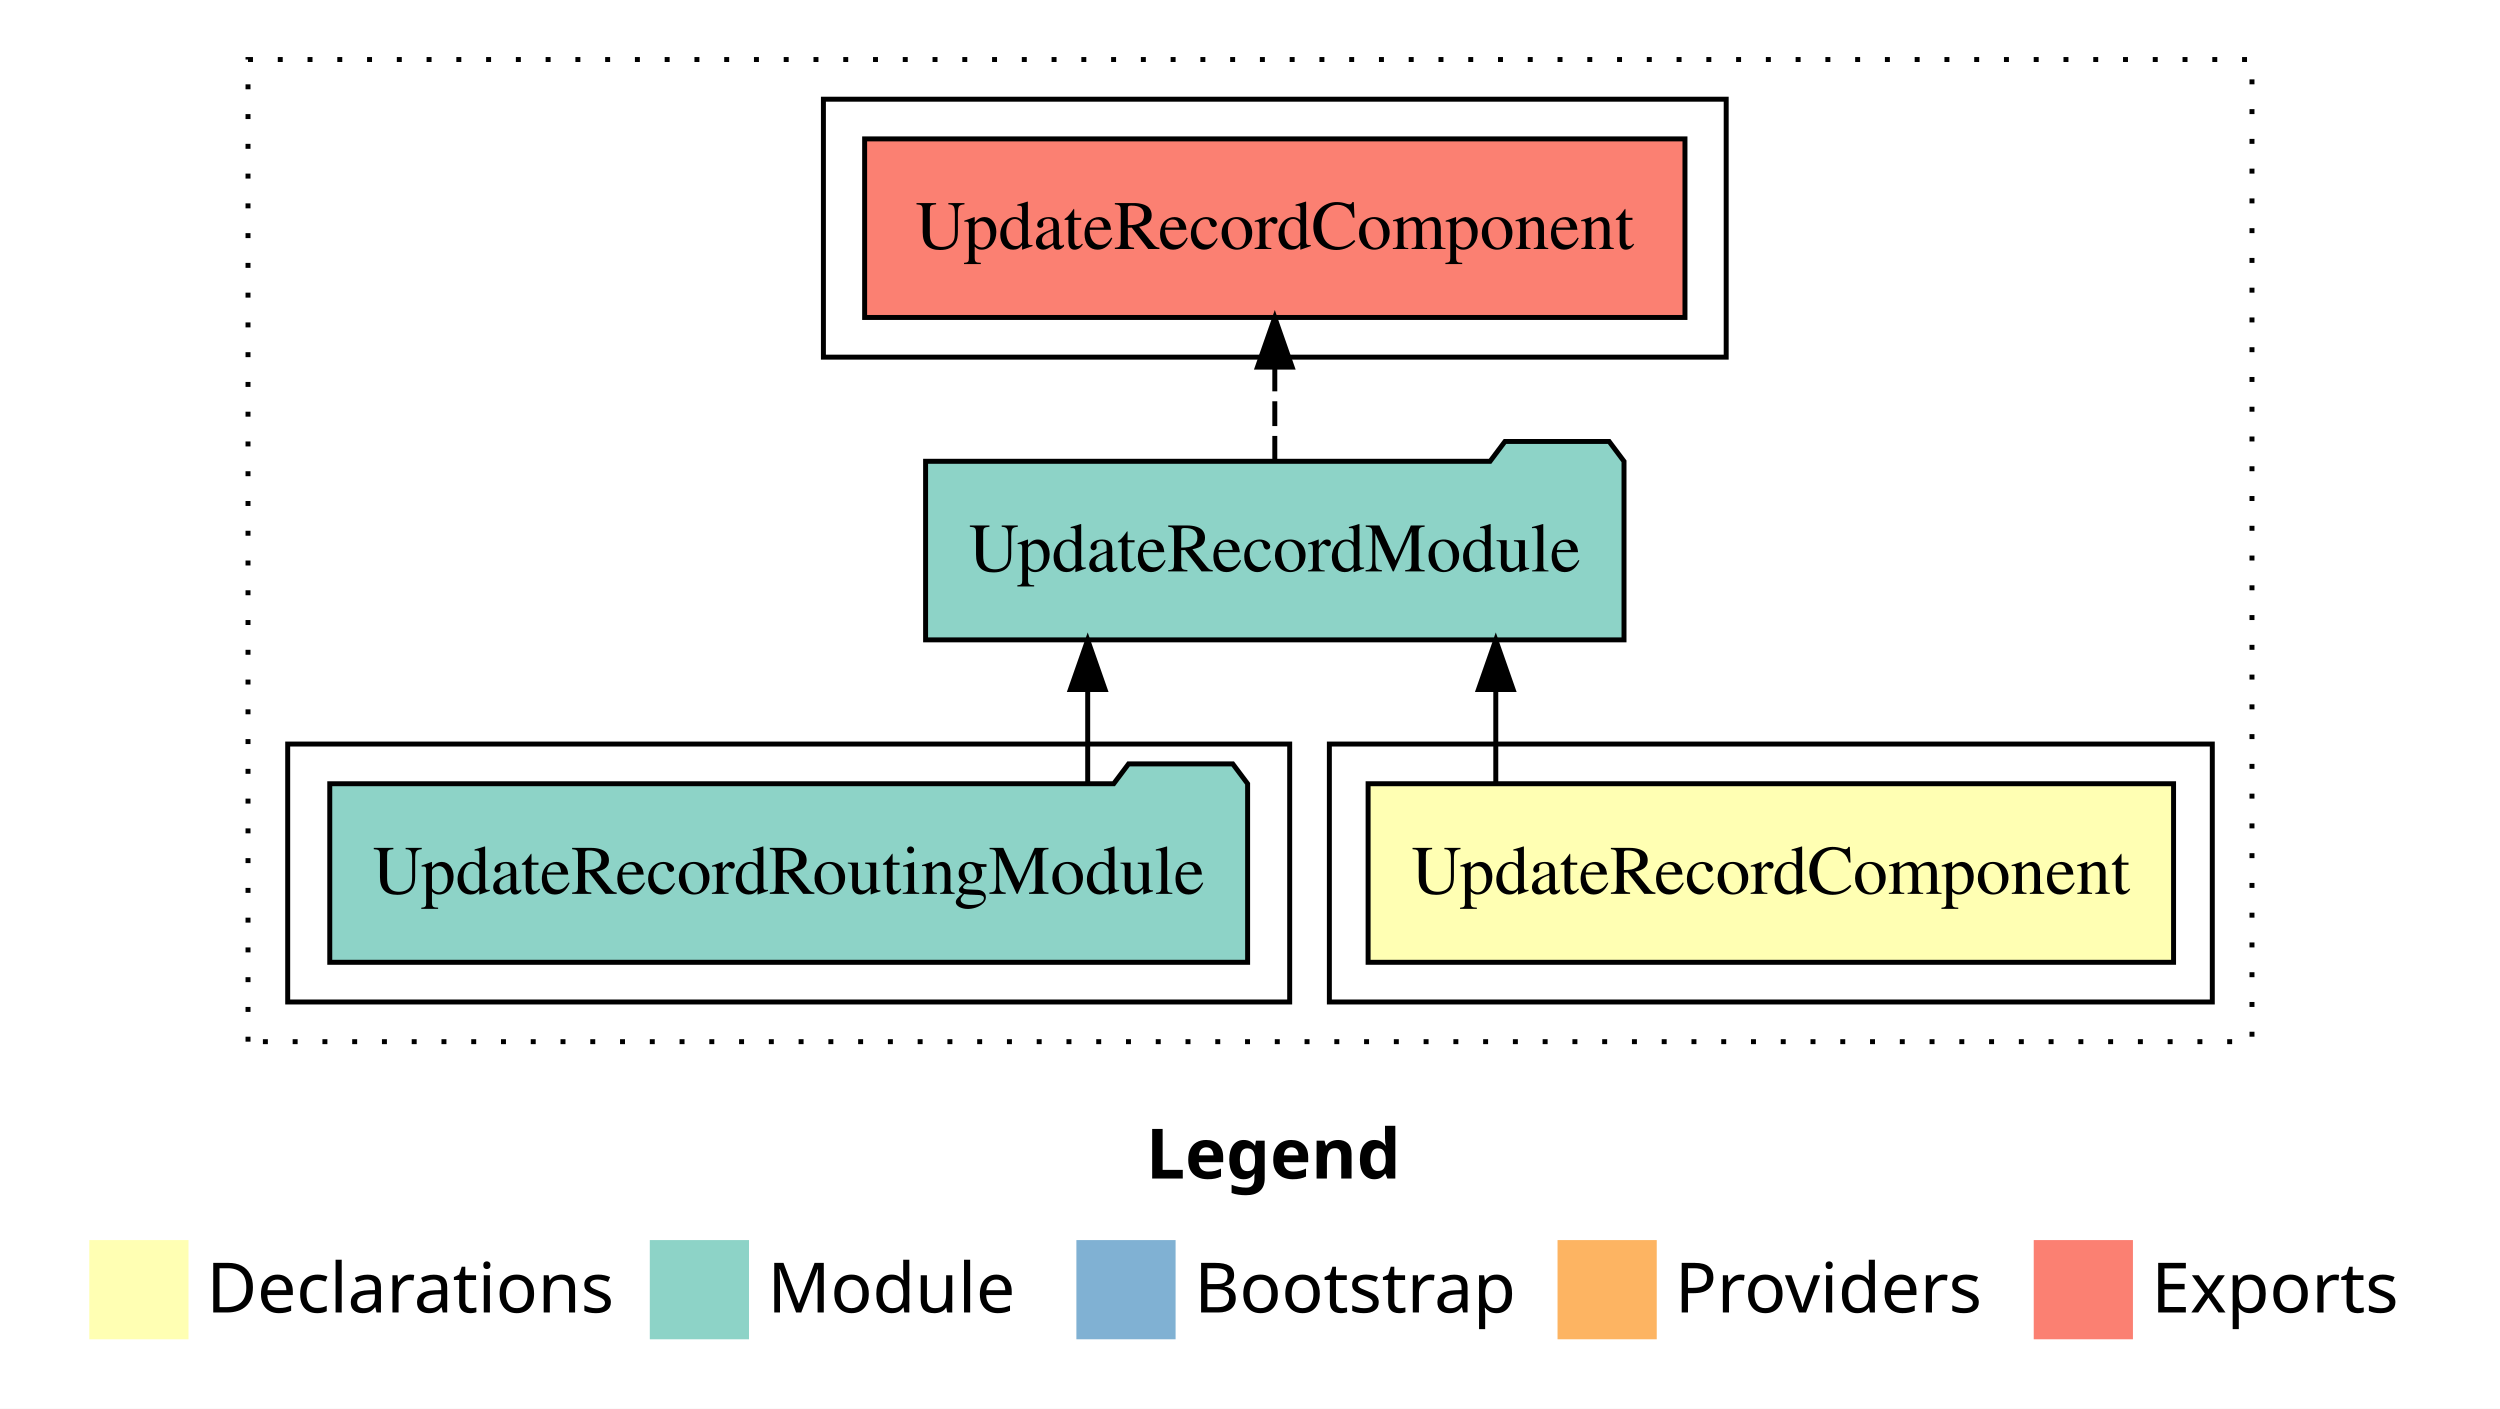
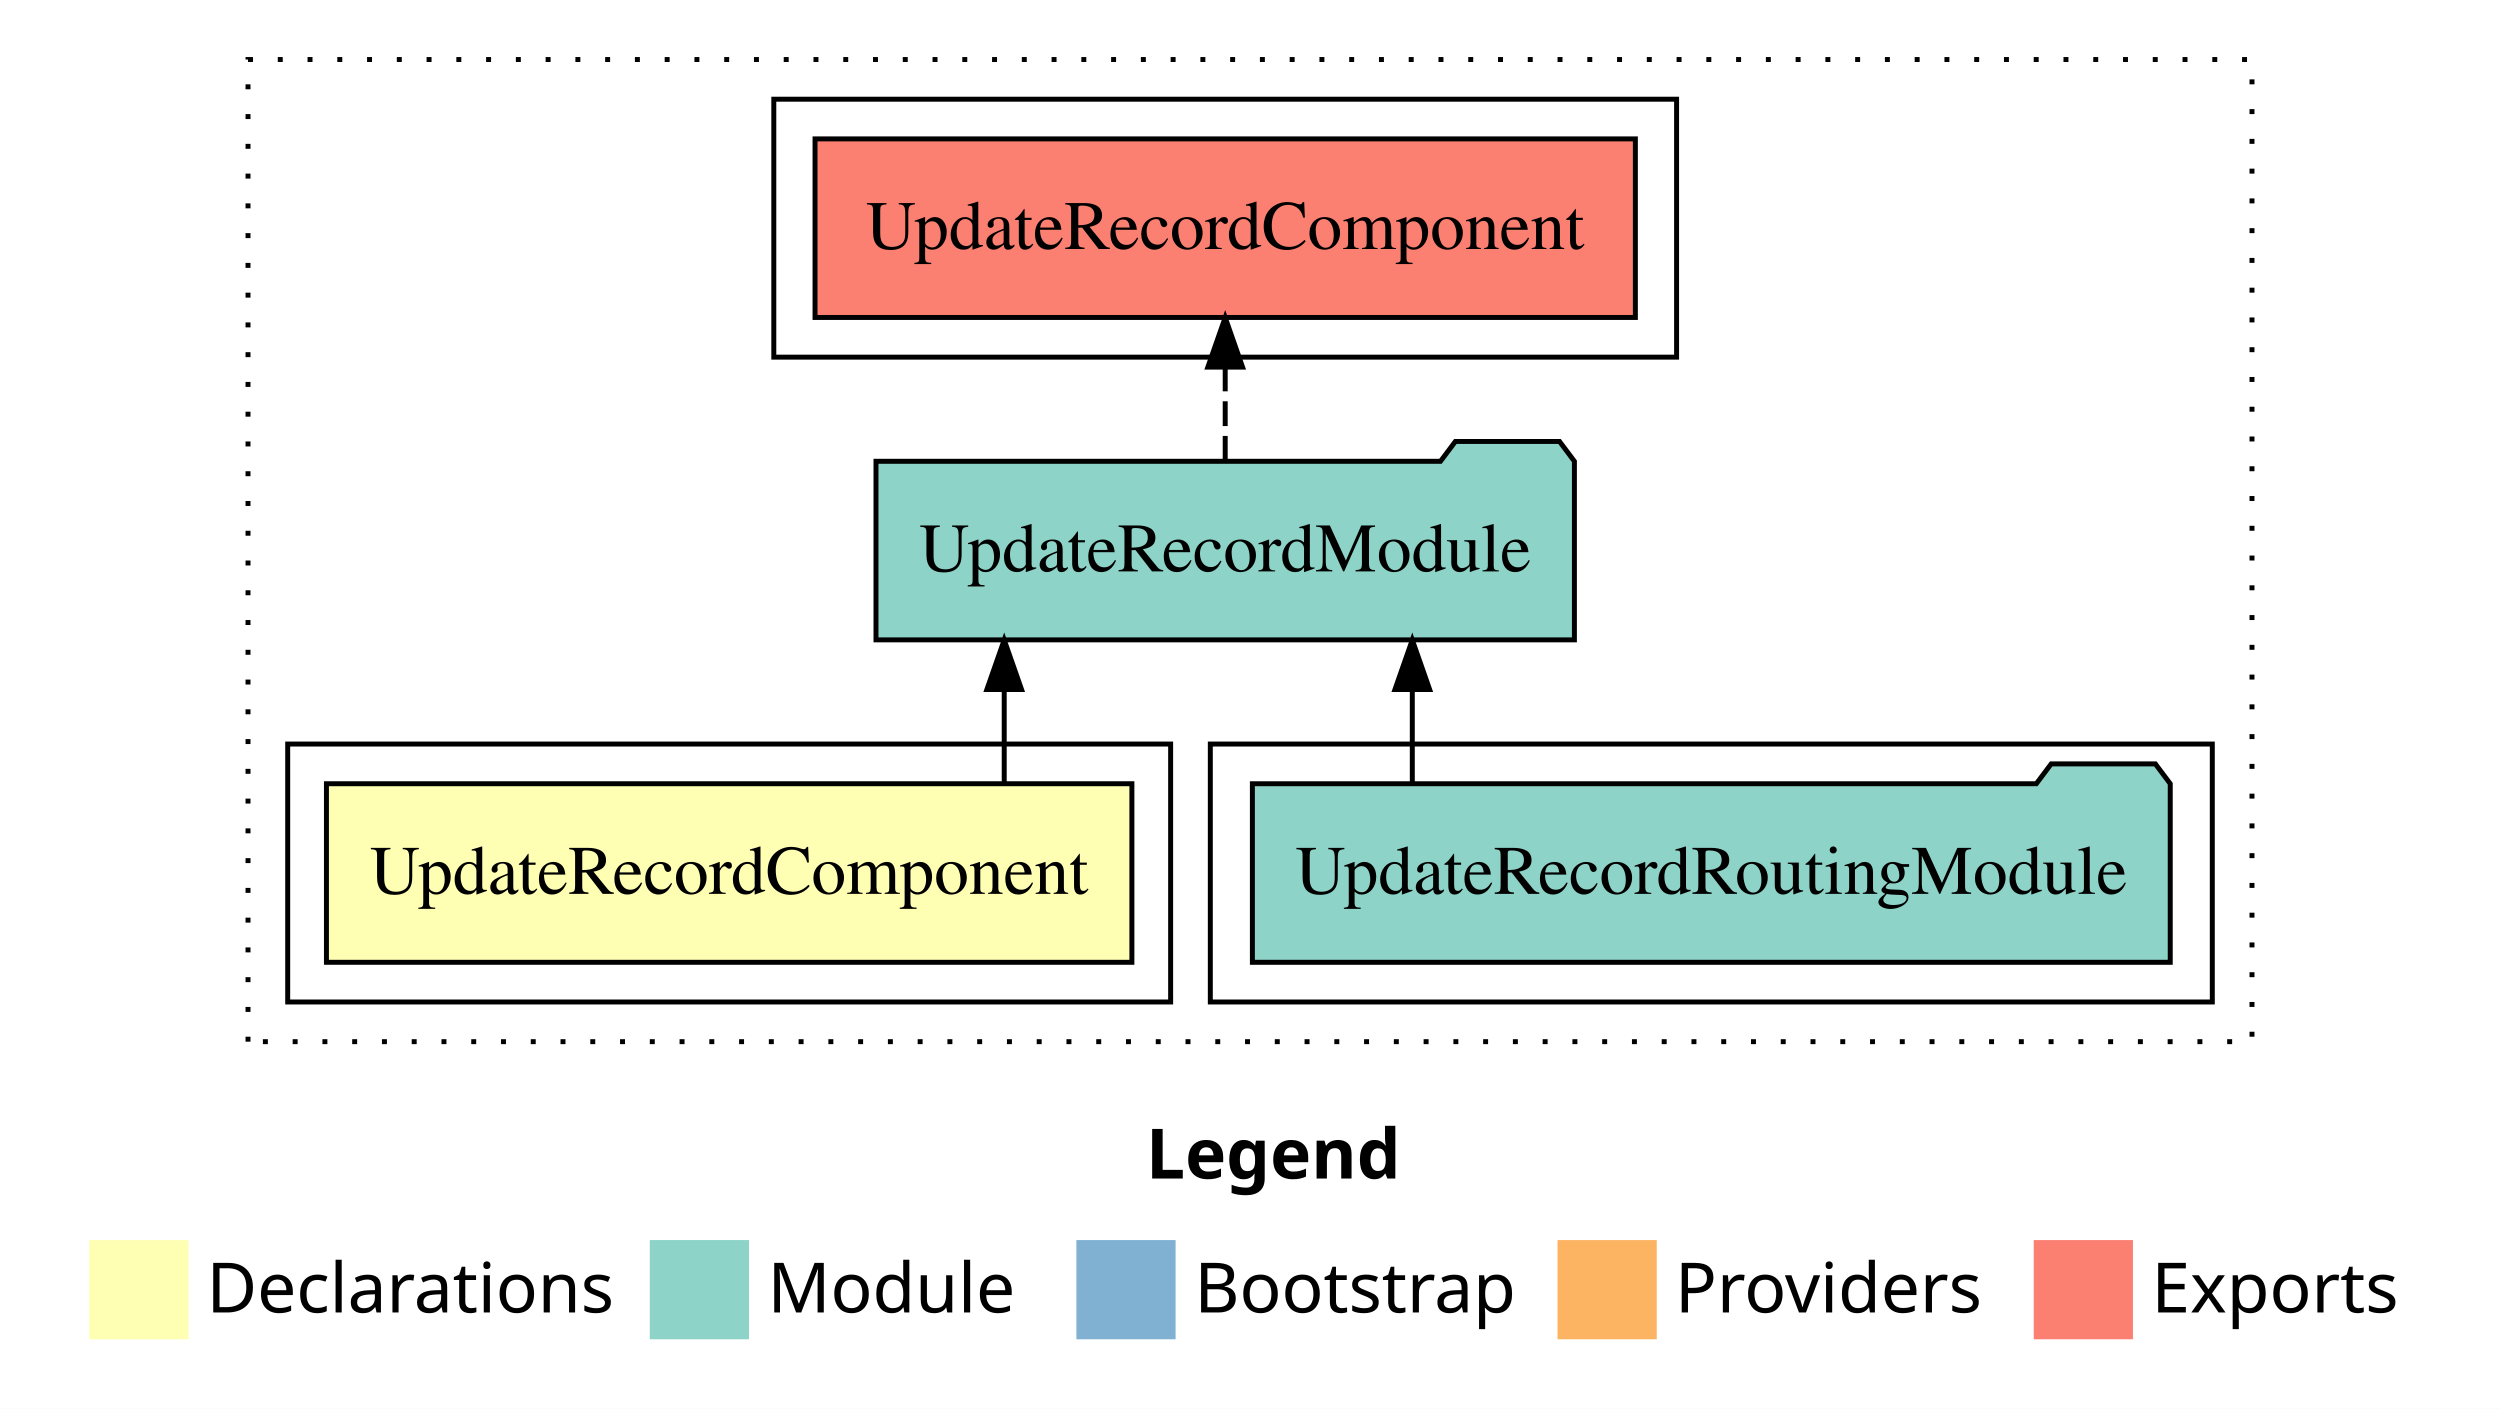
<svg xmlns="http://www.w3.org/2000/svg" width="504pt" height="284pt" viewBox="0.00 0.00 504.00 284.00">
  <g id="graph0" class="graph" transform="scale(1 1) rotate(0) translate(4 280)">
    <polygon fill="white" stroke="transparent" points="-4,4 -4,-280 500,-280 500,4 -4,4" />
    <text text-anchor="start" x="227.01" y="-42.4" font-family="sans-serif" font-weight="bold" font-size="14.00">Legend</text>
    <polygon fill="#ffffb3" stroke="transparent" points="14,-10 14,-30 34,-30 34,-10 14,-10" />
    <text text-anchor="start" x="37.63" y="-15.4" font-family="sans-serif" font-size="14.00">  Declarations</text>
    <polygon fill="#8dd3c7" stroke="transparent" points="127,-10 127,-30 147,-30 147,-10 127,-10" />
    <text text-anchor="start" x="150.73" y="-15.4" font-family="sans-serif" font-size="14.00">  Module</text>
    <polygon fill="#80b1d3" stroke="transparent" points="213,-10 213,-30 233,-30 233,-10 213,-10" />
    <text text-anchor="start" x="236.78" y="-15.4" font-family="sans-serif" font-size="14.00">  Bootstrap</text>
    <polygon fill="#fdb462" stroke="transparent" points="310,-10 310,-30 330,-30 330,-10 310,-10" />
    <text text-anchor="start" x="333.67" y="-15.4" font-family="sans-serif" font-size="14.00">  Providers</text>
    <polygon fill="#fb8072" stroke="transparent" points="406,-10 406,-30 426,-30 426,-10 406,-10" />
    <text text-anchor="start" x="429.73" y="-15.4" font-family="sans-serif" font-size="14.00">  Exports</text>
    <g id="clust1" class="cluster">
      <polygon fill="none" stroke="black" stroke-dasharray="1,5" points="46,-70 46,-268 450,-268 450,-70 46,-70" />
    </g>
-     <g id="clust2" class="cluster">
-       <polygon fill="none" stroke="black" points="264,-78 264,-130 442,-130 442,-78 264,-78" />
+     <g id="clust4" class="cluster">
+       <polygon fill="none" stroke="black" points="240,-78 240,-130 442,-130 442,-78 240,-78" />
    </g>
    <g id="clust5" class="cluster">
-       <polygon fill="none" stroke="black" points="162,-208 162,-260 344,-260 344,-208 162,-208" />
+       <polygon fill="none" stroke="black" points="152,-208 152,-260 334,-260 334,-208 152,-208" />
    </g>
-     <g id="clust4" class="cluster">
-       <polygon fill="none" stroke="black" points="54,-78 54,-130 256,-130 256,-78 54,-78" />
+     <g id="clust2" class="cluster">
+       <polygon fill="none" stroke="black" points="54,-78 54,-130 232,-130 232,-78 54,-78" />
    </g>
    <g id="node1" class="node">
-       <polygon fill="#ffffb3" stroke="black" points="434.19,-122 271.81,-122 271.81,-86 434.19,-86 434.19,-122" />
-       <text text-anchor="middle" x="353" y="-99.8" font-family="Times,serif" font-size="14.00">UpdateRecordComponent</text>
+       <polygon fill="#ffffb3" stroke="black" points="224.19,-122 61.81,-122 61.81,-86 224.19,-86 224.19,-122" />
+       <text text-anchor="middle" x="143" y="-99.8" font-family="Times,serif" font-size="14.00">UpdateRecordComponent</text>
    </g>
    <g id="node2" class="node">
-       <polygon fill="#8dd3c7" stroke="black" points="323.4,-187 320.4,-191 299.4,-191 296.4,-187 182.6,-187 182.6,-151 323.4,-151 323.4,-187" />
-       <text text-anchor="middle" x="253" y="-164.8" font-family="Times,serif" font-size="14.00">UpdateRecordModule</text>
+       <polygon fill="#8dd3c7" stroke="black" points="313.4,-187 310.4,-191 289.4,-191 286.4,-187 172.6,-187 172.6,-151 313.4,-151 313.4,-187" />
+       <text text-anchor="middle" x="243" y="-164.8" font-family="Times,serif" font-size="14.00">UpdateRecordModule</text>
    </g>
    <g id="edge1" class="edge">
-       <path fill="none" stroke="black" d="M297.55,-122.11C297.55,-122.11 297.55,-140.99 297.55,-140.99" />
-       <polygon fill="black" stroke="black" points="294.05,-140.99 297.55,-150.99 301.05,-140.99 294.05,-140.99" />
+       <path fill="none" stroke="black" d="M198.45,-122.11C198.45,-122.11 198.45,-140.99 198.45,-140.99" />
+       <polygon fill="black" stroke="black" points="194.95,-140.99 198.45,-150.99 201.95,-140.99 194.95,-140.99" />
    </g>
    <g id="node4" class="node">
-       <polygon fill="#fb8072" stroke="black" points="335.69,-252 170.31,-252 170.31,-216 335.69,-216 335.69,-252" />
-       <text text-anchor="middle" x="253" y="-229.8" font-family="Times,serif" font-size="14.00">UpdateRecordComponent </text>
+       <polygon fill="#fb8072" stroke="black" points="325.69,-252 160.31,-252 160.31,-216 325.69,-216 325.69,-252" />
+       <text text-anchor="middle" x="243" y="-229.8" font-family="Times,serif" font-size="14.00">UpdateRecordComponent </text>
    </g>
    <g id="edge3" class="edge">
-       <path fill="none" stroke="black" stroke-dasharray="5,2" d="M253,-187.11C253,-187.11 253,-205.99 253,-205.99" />
-       <polygon fill="black" stroke="black" points="249.5,-205.99 253,-215.99 256.5,-205.99 249.5,-205.99" />
+       <path fill="none" stroke="black" stroke-dasharray="5,2" d="M243,-187.11C243,-187.11 243,-205.99 243,-205.99" />
+       <polygon fill="black" stroke="black" points="239.5,-205.99 243,-215.99 246.5,-205.99 239.5,-205.99" />
    </g>
    <g id="node3" class="node">
-       <polygon fill="#8dd3c7" stroke="black" points="247.52,-122 244.52,-126 223.52,-126 220.52,-122 62.48,-122 62.48,-86 247.52,-86 247.52,-122" />
-       <text text-anchor="middle" x="155" y="-99.8" font-family="Times,serif" font-size="14.00">UpdateRecordRoutingModule</text>
+       <polygon fill="#8dd3c7" stroke="black" points="433.52,-122 430.52,-126 409.52,-126 406.52,-122 248.48,-122 248.48,-86 433.52,-86 433.52,-122" />
+       <text text-anchor="middle" x="341" y="-99.8" font-family="Times,serif" font-size="14.00">UpdateRecordRoutingModule</text>
    </g>
    <g id="edge2" class="edge">
-       <path fill="none" stroke="black" d="M215.28,-122.11C215.28,-122.11 215.28,-140.99 215.28,-140.99" />
-       <polygon fill="black" stroke="black" points="211.78,-140.99 215.28,-150.99 218.78,-140.99 211.78,-140.99" />
+       <path fill="none" stroke="black" d="M280.72,-122.11C280.72,-122.11 280.72,-140.99 280.72,-140.99" />
+       <polygon fill="black" stroke="black" points="277.22,-140.99 280.72,-150.99 284.22,-140.99 277.22,-140.99" />
    </g>
  </g>
</svg>
